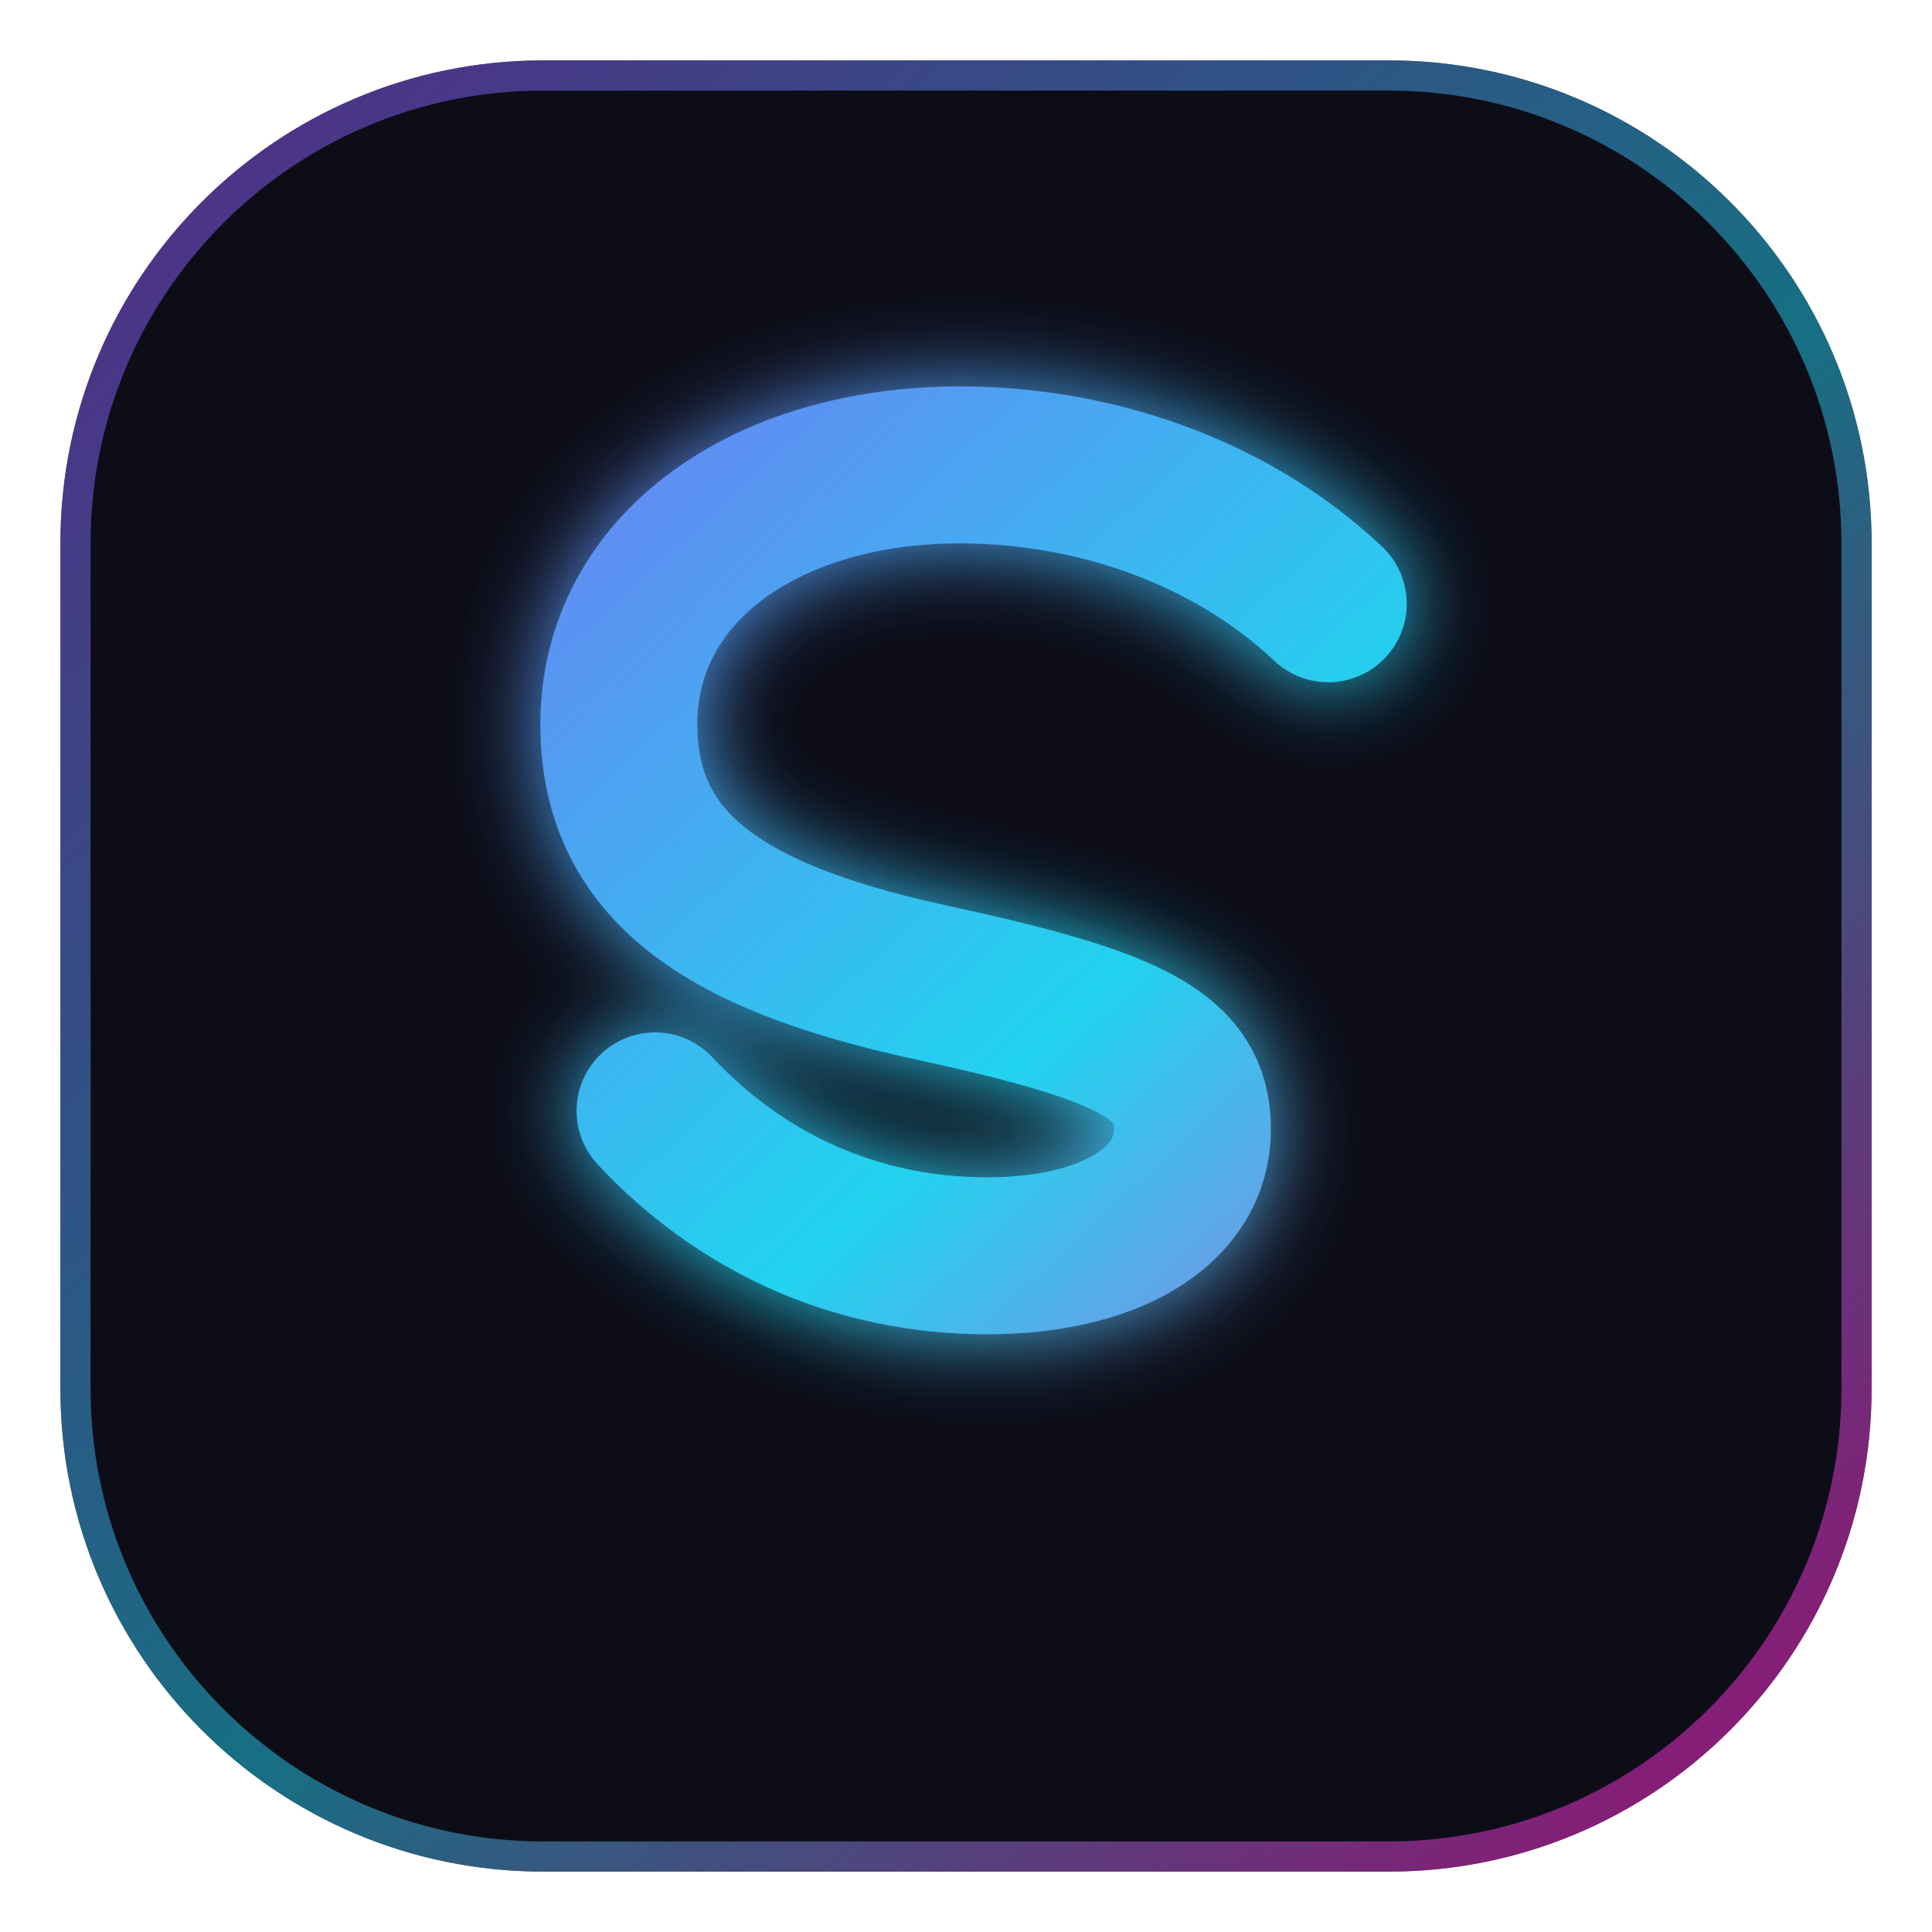
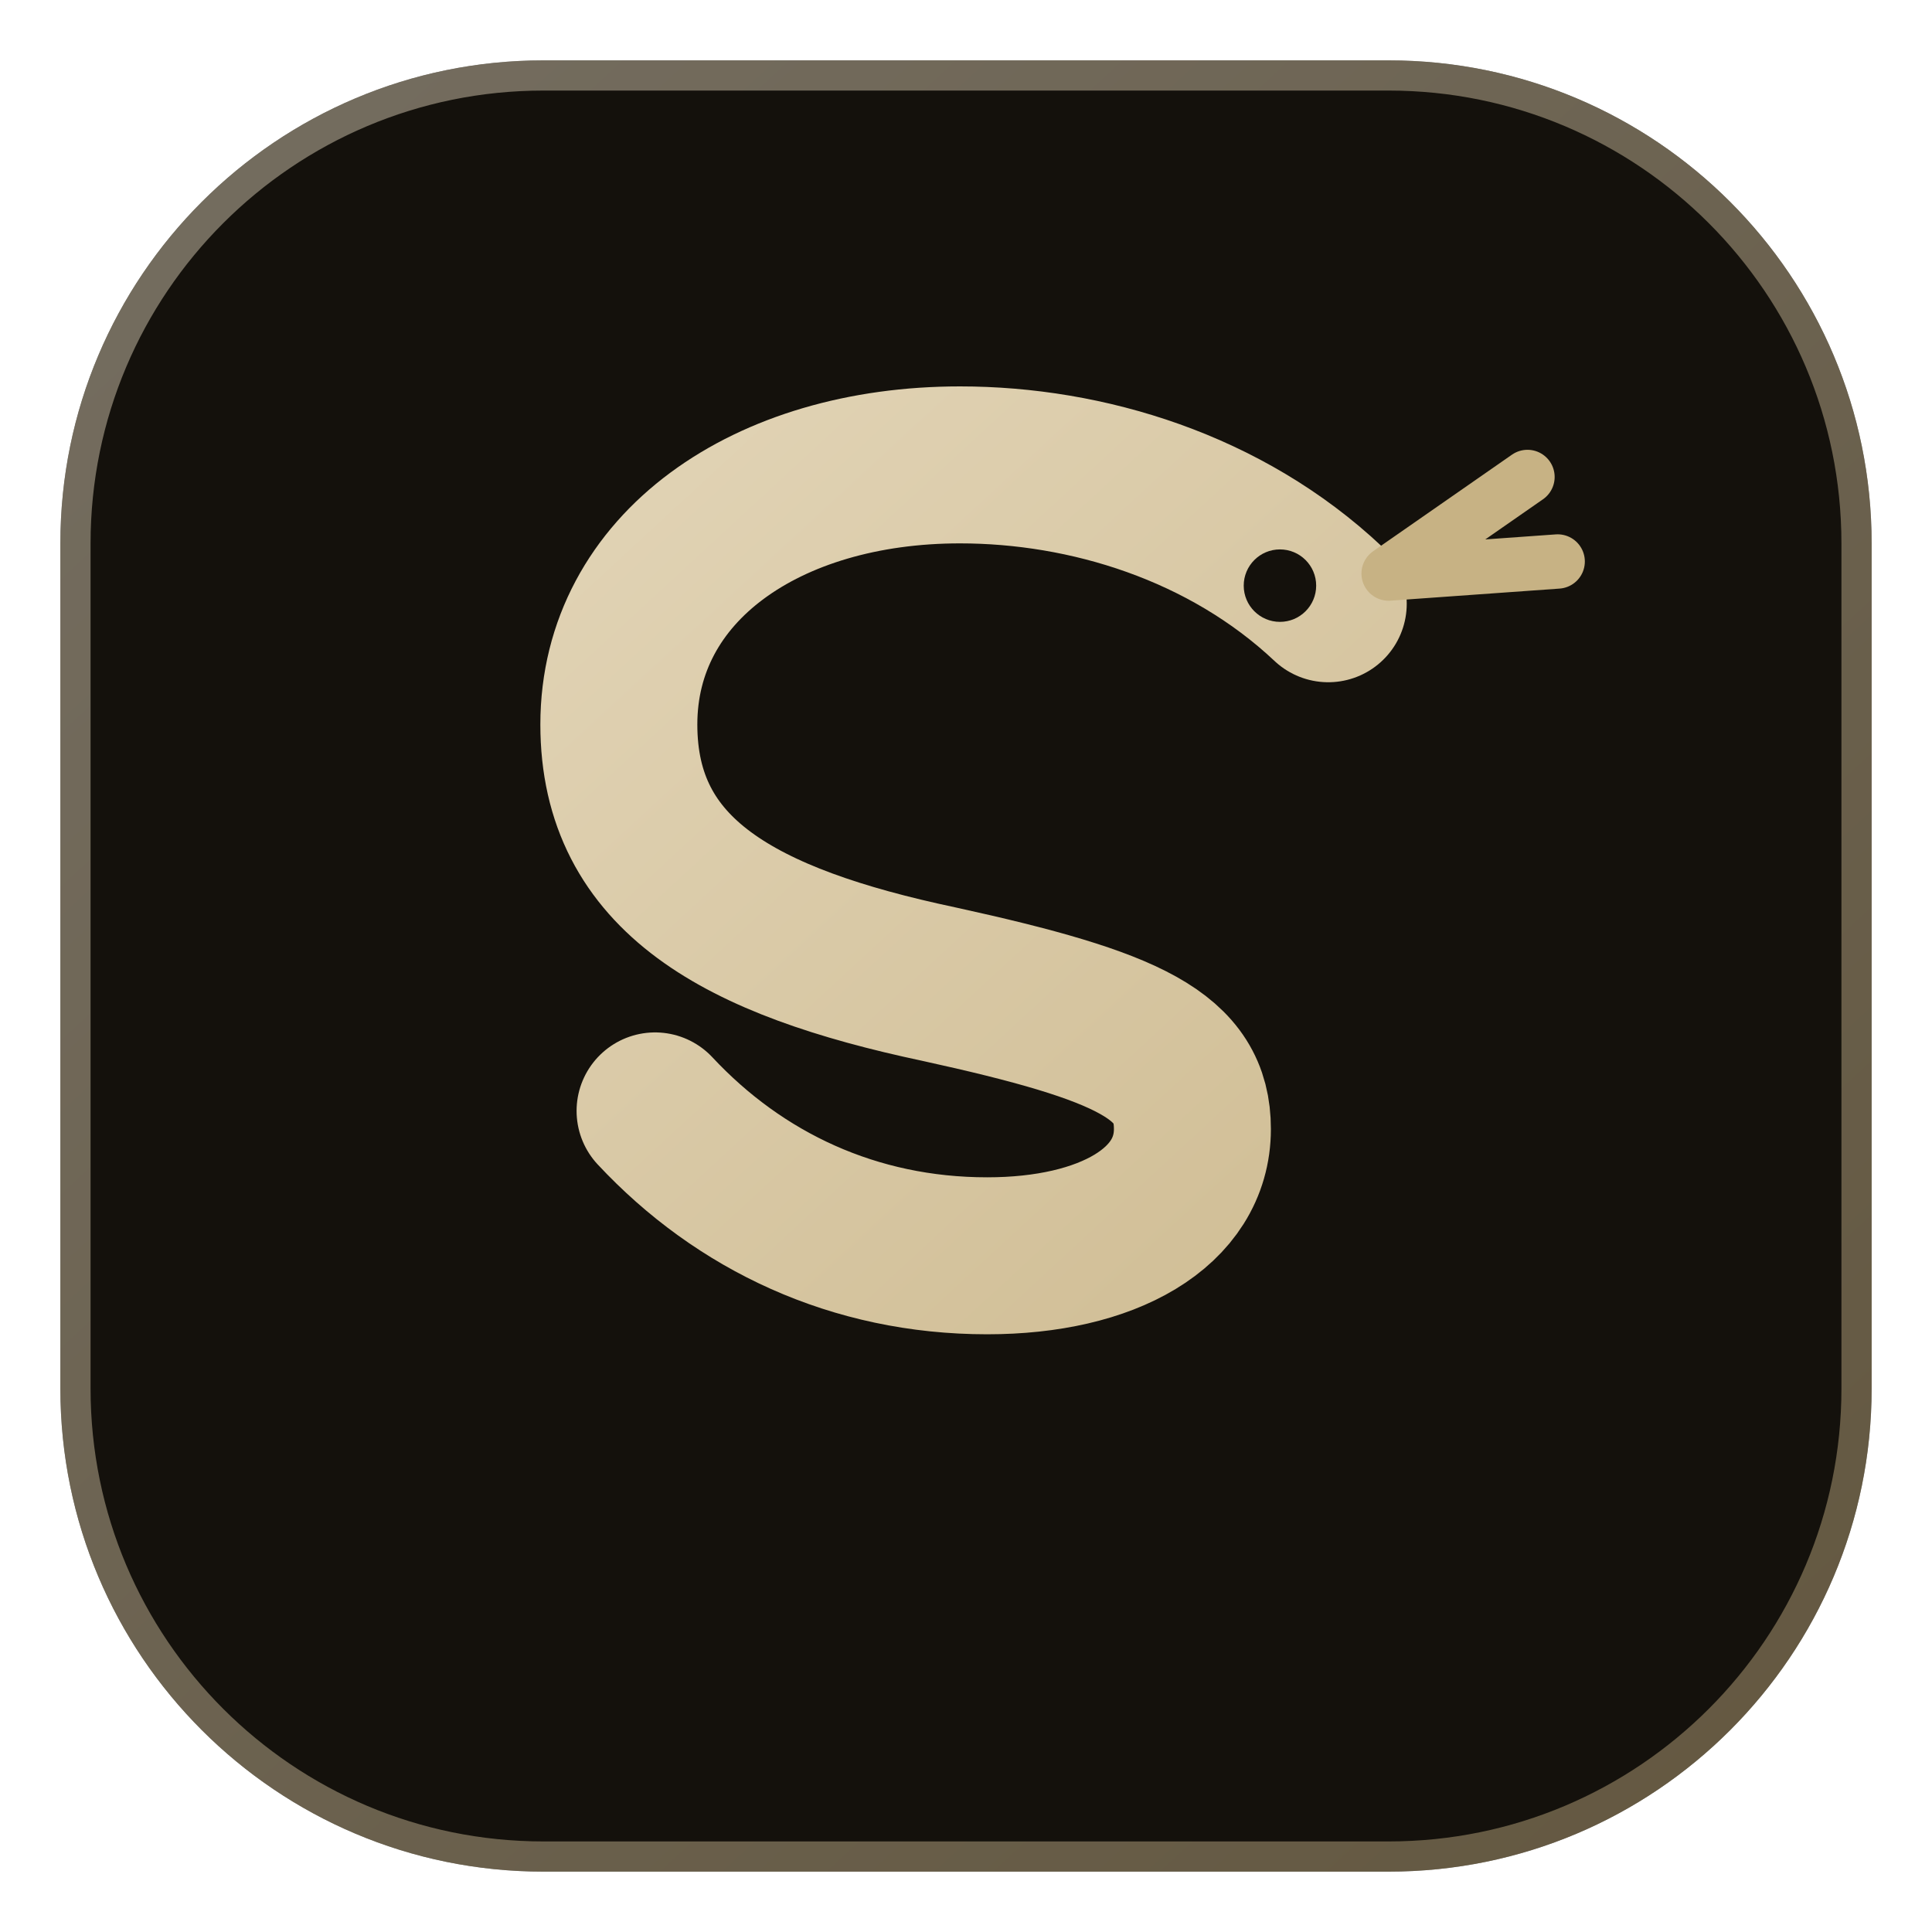
<svg xmlns="http://www.w3.org/2000/svg" viewBox="0 0 64 64" width="64" height="64">
  <defs>
    <linearGradient id="g" x1="8" y1="6" x2="56" y2="58" gradientUnits="userSpaceOnUse">
-       <stop offset="0" stop-color="#8b5cf6" />
-       <stop offset="0.55" stop-color="#22d3ee" />
-       <stop offset="1" stop-color="#ff2fd6" />
+       <stop offset="0" stop-color="#e8dcc2" />
+       <stop offset="1" stop-color="#c7b284" />
    </linearGradient>
-     <filter id="glow" x="-30%" y="-30%" width="160%" height="160%">
-       <feGaussianBlur stdDeviation="1.4" result="b" />
-       <feMerge>
-         <feMergeNode in="b" />
-         <feMergeNode in="SourceGraphic" />
-       </feMerge>
-     </filter>
  </defs>
-   <rect x="2" y="2" width="60" height="60" rx="16" fill="#0d0d18" />
-   <rect x="2.5" y="2.5" width="59" height="59" rx="15.5" fill="none" stroke="url(#g)" stroke-opacity="0.5" />
-   <path d="M44 20c-3.4-3.2-8-4.6-12.2-4.6-6.4 0-11.3 3.4-11.3 8.6 0 5 4 7.2 10.6 8.6 6.4 1.4 8.4 2.4 8.4 4.8 0 2.6-2.8 4.2-6.8 4.2-4.4 0-8.2-1.8-11-4.8" fill="none" stroke="url(#g)" stroke-width="5.2" stroke-linecap="round" stroke-linejoin="round" filter="url(#glow)" />
+   <rect x="2" y="2" width="60" height="60" rx="16" fill="#14110c" />
+   <rect x="2.5" y="2.5" width="59" height="59" rx="15.5" fill="none" stroke="url(#g)" stroke-opacity="0.45" />
+   <path d="M44 20c-3.4-3.2-8-4.6-12.2-4.6-6.4 0-11.3 3.4-11.3 8.6 0 5 4 7.2 10.6 8.6 6.4 1.4 8.4 2.4 8.4 4.8 0 2.6-2.8 4.2-6.8 4.2-4.4 0-8.2-1.8-11-4.8" fill="none" stroke="url(#g)" stroke-width="5.2" stroke-linecap="round" stroke-linejoin="round" />
+   <path d="M46 19l4.6-3.2M46 19l5.6-.4" fill="none" stroke="#c7b284" stroke-width="1.8" stroke-linecap="round" />
+   <circle cx="42.4" cy="19.4" r="1.2" fill="#14110c" />
</svg>
